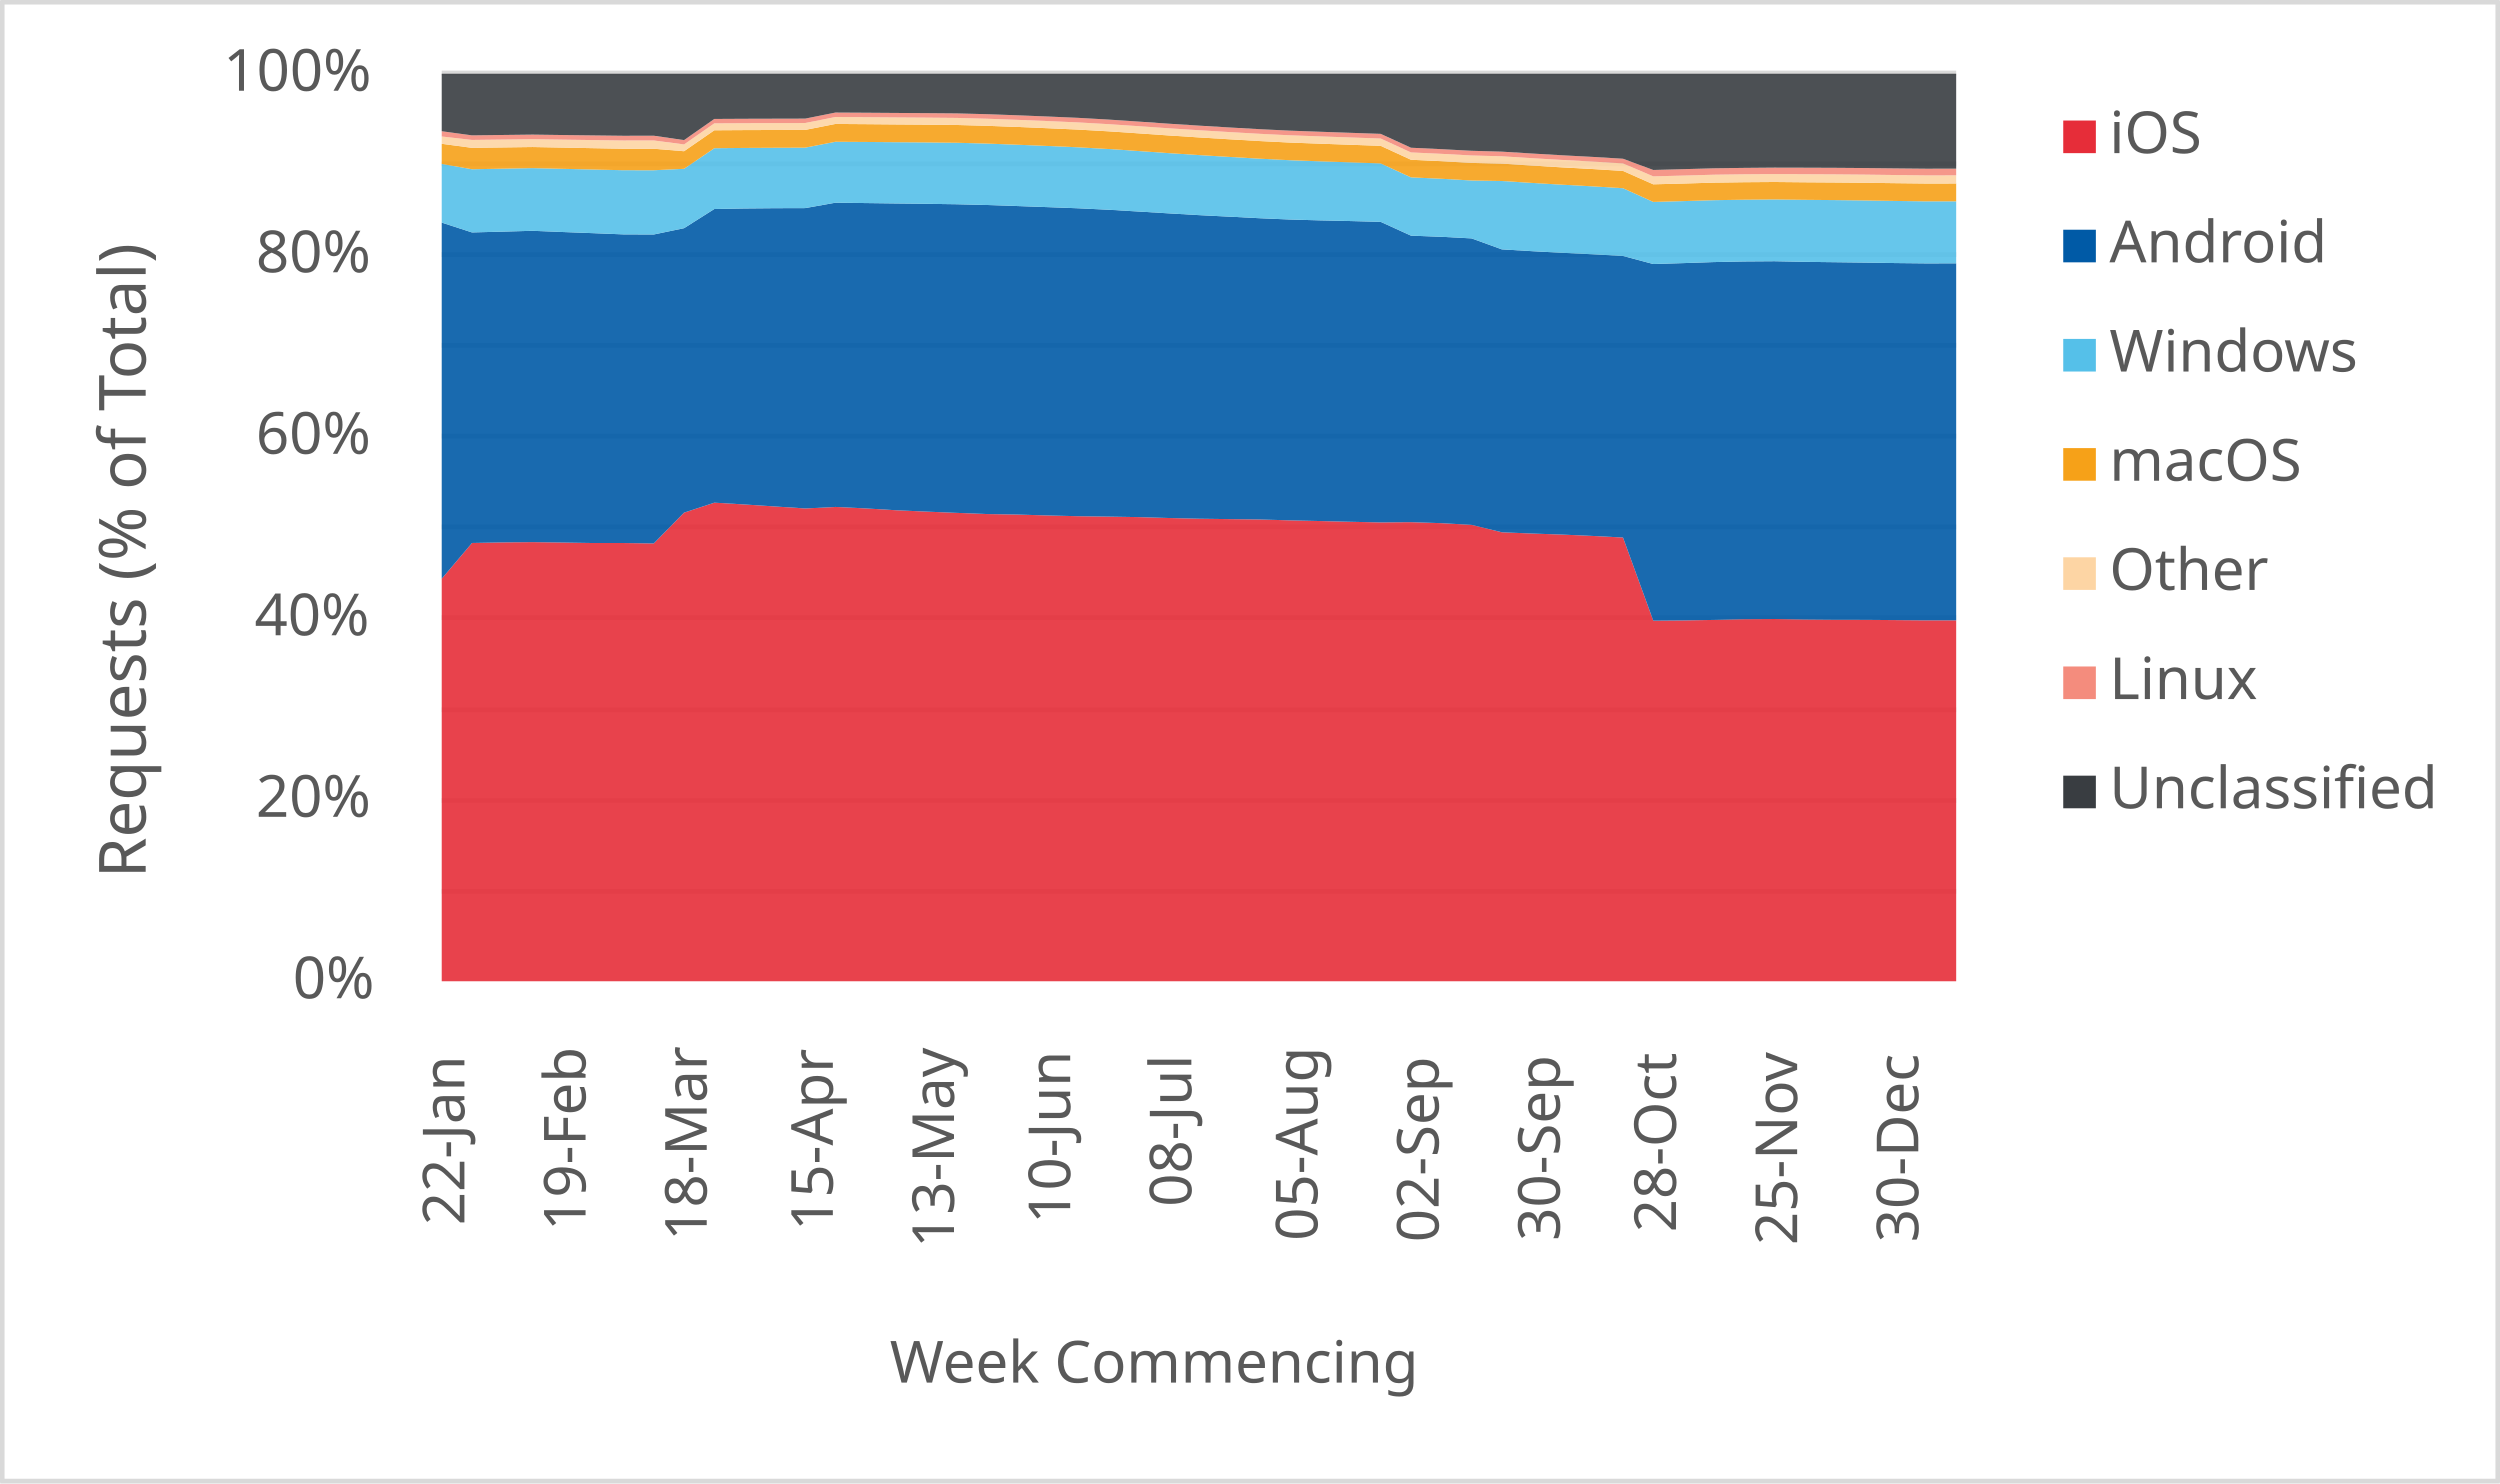
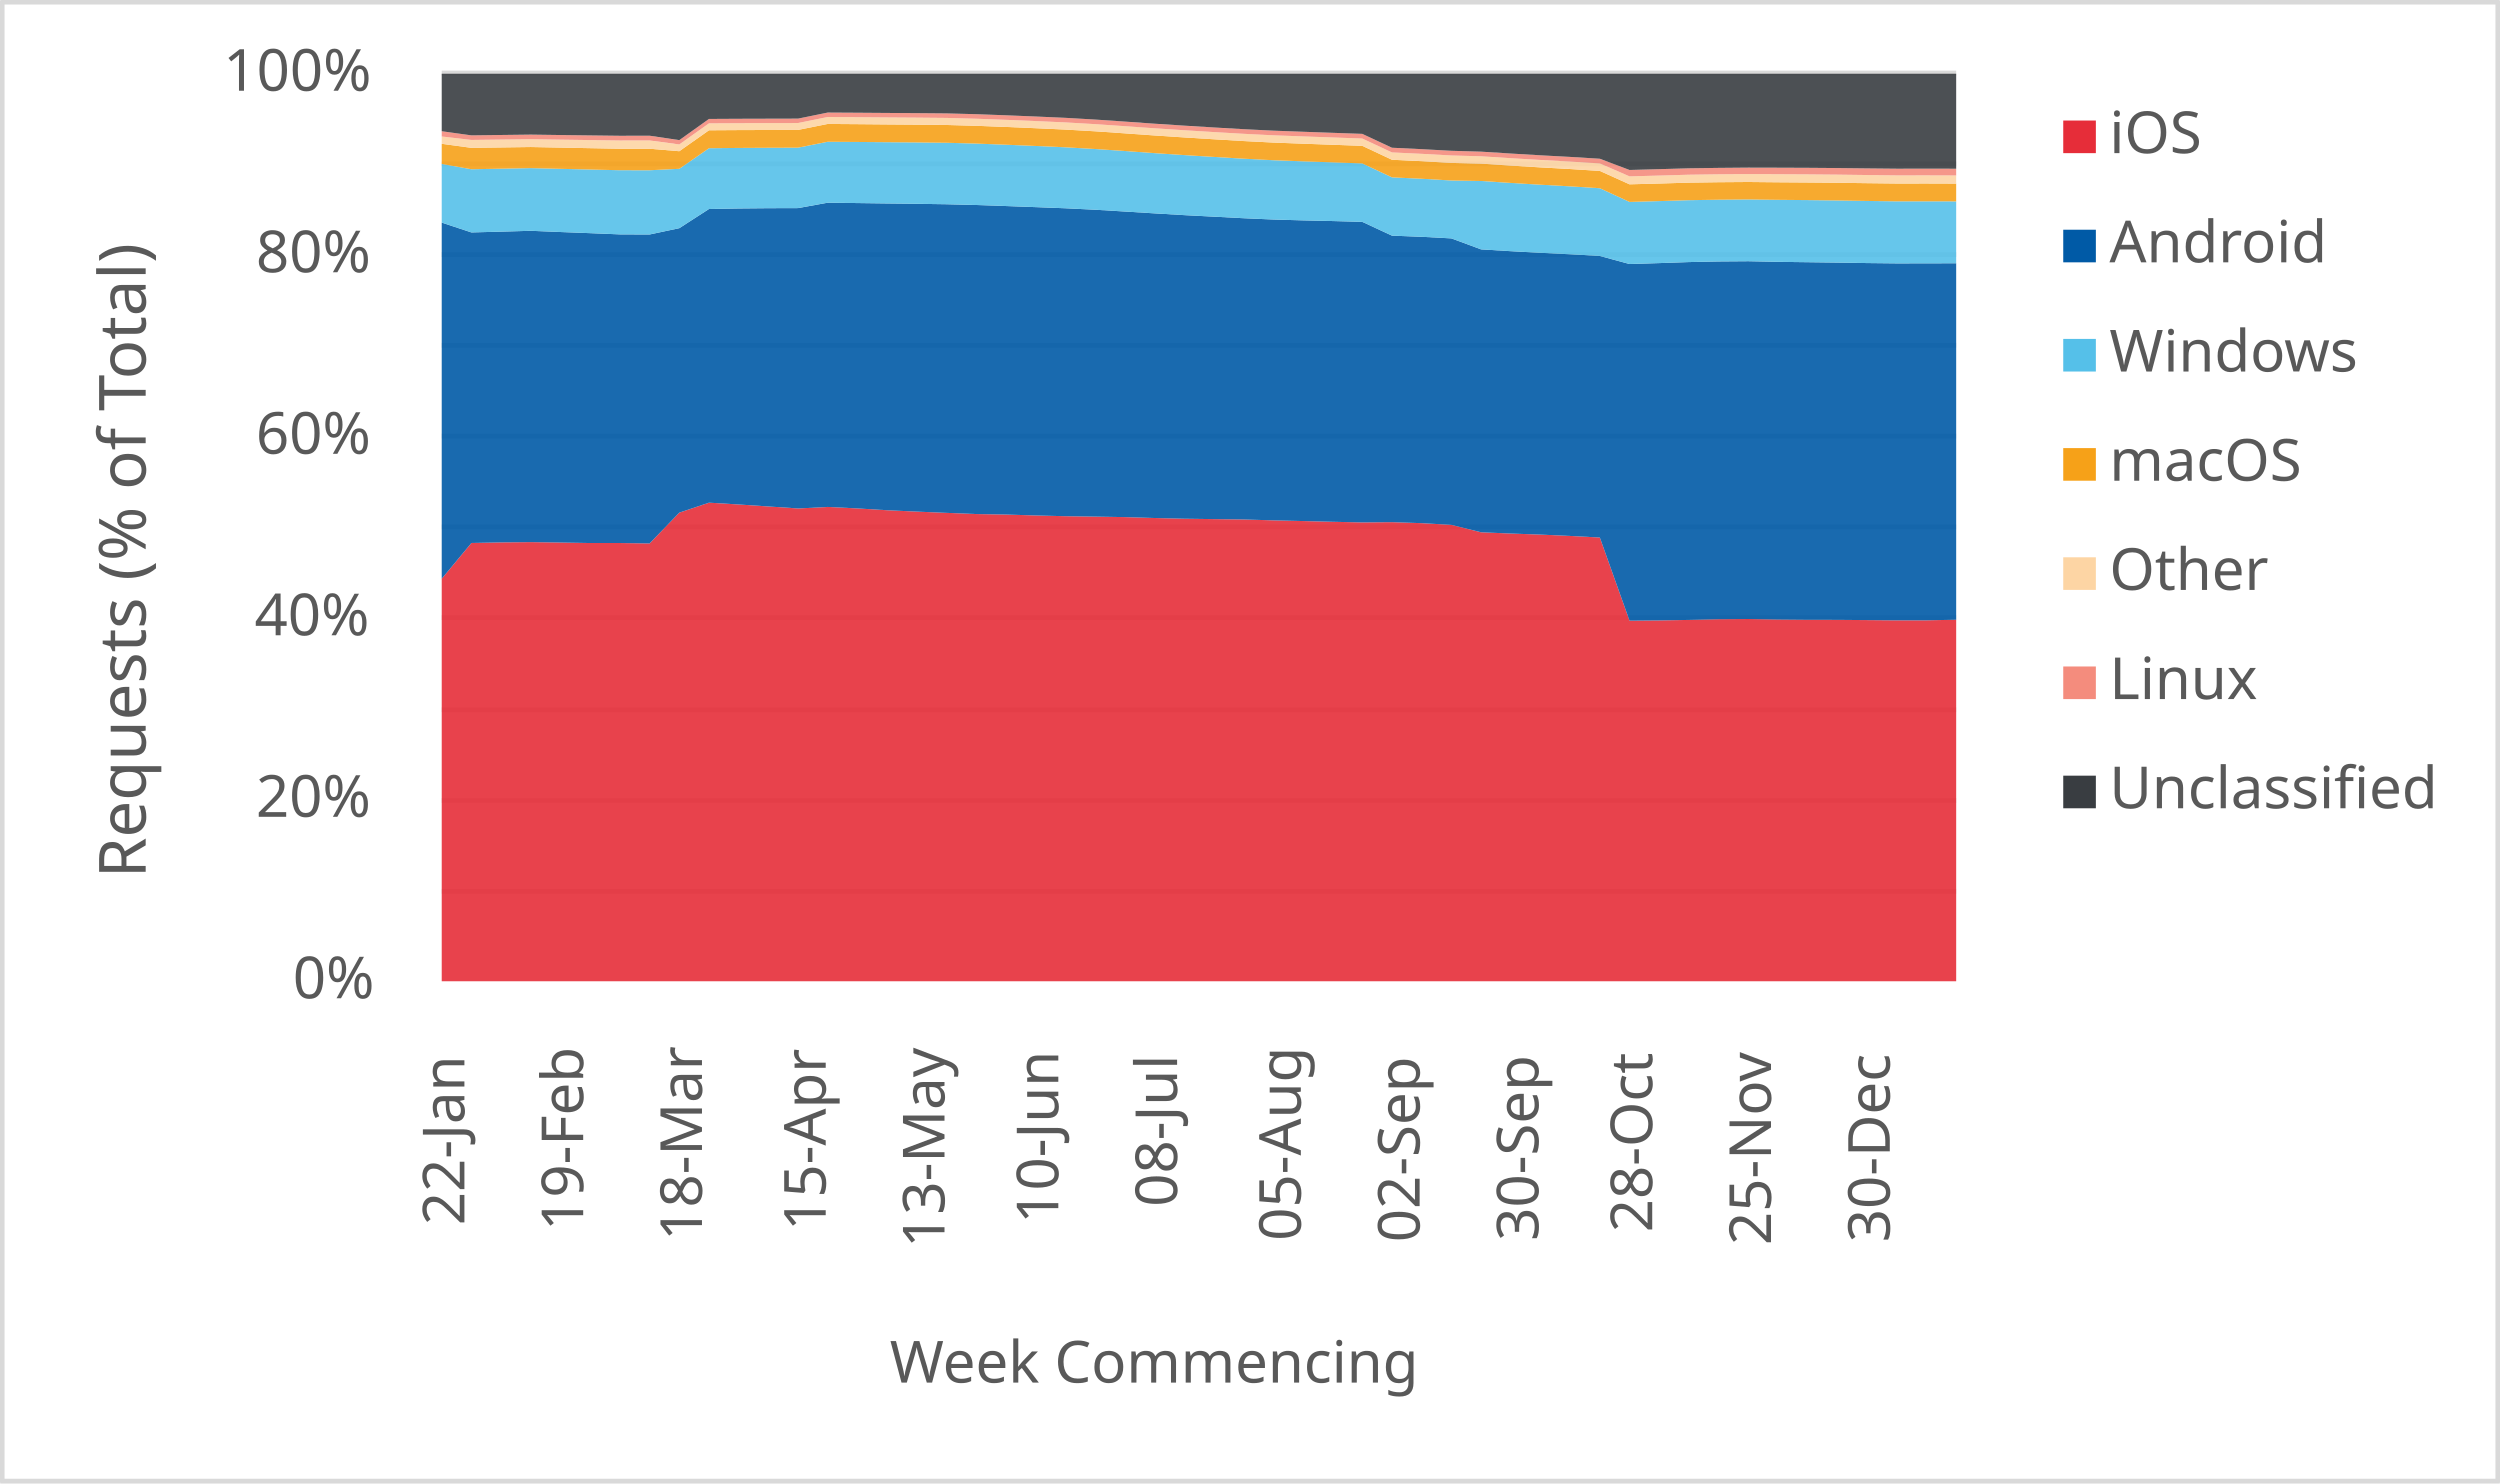
<svg xmlns="http://www.w3.org/2000/svg" width="1763" height="1046" xml:space="preserve" overflow="hidden">
  <defs>
    <clipPath id="clip0">
      <rect x="2917" y="346" width="1763" height="1046" />
    </clipPath>
  </defs>
  <g clip-path="url(#clip0)" transform="translate(-2917 -346)">
    <rect x="2918" y="347" width="1760" height="1043" fill="#FFFFFF" />
    <g>
      <path d="    M3228.5 974.532 4296.5 974.532    M3228.5 910.53 4296.5 910.53    M3228.5 846.528 4296.5 846.528    M3228.5 781.526 4296.5 781.526    M3228.5 717.524 4296.5 717.524    M3228.5 653.522 4296.5 653.522    M3228.5 589.52 4296.5 589.52    M3228.5 525.517 4296.5 525.517    M3228.5 461.515 4296.5 461.515    M3228.5 397.5 4296.5 397.5" stroke="#D9D9D9" stroke-width="3.438" stroke-linejoin="round" stroke-miterlimit="10" fill="none" />
    </g>
    <g>
      <path d="M 1038.5 4296.5 1038.5" stroke="#D9D9D9" stroke-width="3.438" stroke-linejoin="round" stroke-miterlimit="10" fill="none" fill-rule="evenodd" />
    </g>
    <g>
      <text fill="#595959" font-family="Verdana,sans-serif" font-weight="400" font-size="41" transform="matrix(6.12323e-17 -1 1 6.12323e-17 3244.5 1210)">22-Jan</text>
    </g>
    <g>
-       <text fill="#595959" font-family="Verdana,sans-serif" font-weight="400" font-size="41" transform="matrix(6.12323e-17 -1 1 6.12323e-17 3329.94 1214)">19-Feb</text>
+       <text fill="#595959" font-family="Verdana,sans-serif" font-weight="400" font-size="41" transform="matrix(6.12323e-17 -1 1 6.12323e-17 3328.265 1214)">19-Feb</text>
    </g>
    <g>
-       <text fill="#595959" font-family="Verdana,sans-serif" font-weight="400" font-size="41" transform="matrix(6.12323e-17 -1 1 6.12323e-17 3415.38 1221)">18-Mar</text>
+       <text fill="#595959" font-family="Verdana,sans-serif" font-weight="400" font-size="41" transform="matrix(6.12323e-17 -1 1 6.12323e-17 3412.029 1221)">18-Mar</text>
    </g>
    <g>
-       <text fill="#595959" font-family="Verdana,sans-serif" font-weight="400" font-size="41" transform="matrix(6.12323e-17 -1 1 6.12323e-17 3504.32 1214)">15-Apr</text>
+       <text fill="#595959" font-family="Verdana,sans-serif" font-weight="400" font-size="41" transform="matrix(6.12323e-17 -1 1 6.12323e-17 3499.294 1214)">15-Apr</text>
    </g>
    <g>
-       <text fill="#595959" font-family="Verdana,sans-serif" font-weight="400" font-size="41" transform="matrix(6.12323e-17 -1 1 6.12323e-17 3589.76 1226)">13-May</text>
+       <text fill="#595959" font-family="Verdana,sans-serif" font-weight="400" font-size="41" transform="matrix(6.12323e-17 -1 1 6.12323e-17 3583.059 1226)">13-May</text>
    </g>
    <g>
-       <text fill="#595959" font-family="Verdana,sans-serif" font-weight="400" font-size="41" transform="matrix(6.12323e-17 -1 1 6.12323e-17 3671.7 1209)">10-Jun</text>
+       <text fill="#595959" font-family="Verdana,sans-serif" font-weight="400" font-size="41" transform="matrix(6.12323e-17 -1 1 6.12323e-17 3663.324 1209)">10-Jun</text>
    </g>
    <g>
-       <text fill="#595959" font-family="Verdana,sans-serif" font-weight="400" font-size="41" transform="matrix(6.12323e-17 -1 1 6.12323e-17 3757.14 1197)">08-Jul</text>
+       <text fill="#595959" font-family="Verdana,sans-serif" font-weight="400" font-size="41" transform="matrix(6.12323e-17 -1 1 6.12323e-17 3747.088 1197)">08-Jul</text>
    </g>
    <g>
-       <text fill="#595959" font-family="Verdana,sans-serif" font-weight="400" font-size="41" transform="matrix(6.12323e-17 -1 1 6.12323e-17 3846.08 1221)">05-Aug</text>
+       <text fill="#595959" font-family="Verdana,sans-serif" font-weight="400" font-size="41" transform="matrix(6.12323e-17 -1 1 6.12323e-17 3834.353 1221)">05-Aug</text>
    </g>
    <g>
-       <text fill="#595959" font-family="Verdana,sans-serif" font-weight="400" font-size="41" transform="matrix(6.12323e-17 -1 1 6.12323e-17 3931.52 1222)">02-Sep</text>
+       <text fill="#595959" font-family="Verdana,sans-serif" font-weight="400" font-size="41" transform="matrix(6.12323e-17 -1 1 6.12323e-17 3918.118 1222)">02-Sep</text>
    </g>
    <g>
-       <text fill="#595959" font-family="Verdana,sans-serif" font-weight="400" font-size="41" transform="matrix(6.12323e-17 -1 1 6.12323e-17 4016.96 1221)">30-Sep</text>
+       <text fill="#595959" font-family="Verdana,sans-serif" font-weight="400" font-size="41" transform="matrix(6.12323e-17 -1 1 6.12323e-17 4001.882 1221)">30-Sep</text>
    </g>
    <g>
-       <text fill="#595959" font-family="Verdana,sans-serif" font-weight="400" font-size="41" transform="matrix(6.12323e-17 -1 1 6.12323e-17 4098.9 1215)">28-Oct</text>
+       <text fill="#595959" font-family="Verdana,sans-serif" font-weight="400" font-size="41" transform="matrix(6.12323e-17 -1 1 6.12323e-17 4082.147 1215)">28-Oct</text>
    </g>
    <g>
-       <text fill="#595959" font-family="Verdana,sans-serif" font-weight="400" font-size="41" transform="matrix(6.12323e-17 -1 1 6.12323e-17 4184.34 1224)">25-Nov</text>
+       <text fill="#595959" font-family="Verdana,sans-serif" font-weight="400" font-size="41" transform="matrix(6.12323e-17 -1 1 6.12323e-17 4165.912 1224)">25-Nov</text>
    </g>
    <g>
-       <text fill="#595959" font-family="Verdana,sans-serif" font-weight="400" font-size="41" transform="matrix(6.12323e-17 -1 1 6.12323e-17 4269.78 1222)">30-Dec</text>
+       <text fill="#595959" font-family="Verdana,sans-serif" font-weight="400" font-size="41" transform="matrix(6.12323e-17 -1 1 6.12323e-17 4249.676 1222)">30-Dec</text>
    </g>
    <g>
      <text fill="#595959" font-family="Verdana,sans-serif" font-weight="400" font-size="41" transform="matrix(1 0 0 1 3123.5 1050)">0%</text>
    </g>
    <g>
      <text fill="#595959" font-family="Verdana,sans-serif" font-weight="400" font-size="41" transform="matrix(1 0 0 1 3097.5 922)">20%</text>
    </g>
    <g>
      <text fill="#595959" font-family="Verdana,sans-serif" font-weight="400" font-size="41" transform="matrix(1 0 0 1 3096.5 794)">40%</text>
    </g>
    <g>
      <text fill="#595959" font-family="Verdana,sans-serif" font-weight="400" font-size="41" transform="matrix(1 0 0 1 3097.5 666)">60%</text>
    </g>
    <g>
      <text fill="#595959" font-family="Verdana,sans-serif" font-weight="400" font-size="41" transform="matrix(1 0 0 1 3097.5 538)">80%</text>
    </g>
    <g>
      <text fill="#595959" font-family="Verdana,sans-serif" font-weight="400" font-size="41" transform="matrix(1 0 0 1 3074.5 410)">100%</text>
    </g>
    <g>
      <text fill="#595959" font-family="Verdana,sans-serif" font-weight="400" font-size="41" transform="matrix(1 0 0 1 3544.5 1321)">Week Commencing</text>
    </g>
    <g>
      <text fill="#595959" font-family="Verdana,sans-serif" font-weight="400" font-size="46" transform="matrix(6.12323e-17 -1 1 6.12323e-17 3019.73 965.25)">Requests (% of Total)</text>
    </g>
    <rect x="2918.5" y="347.5" width="1760" height="1043" stroke="#D9D9D9" stroke-width="3.438" stroke-linejoin="round" stroke-miterlimit="10" fill="none" />
    <g>
-       <path d="M3228.5 1038 3249.86 1038 3271.22 1038 3292.58 1038 3313.94 1038 3335.3 1038 3356.66 1038 3378.02 1038 3399.38 1038 3420.74 1038 3442.1 1038 3463.46 1038 3484.82 1038 3506.18 1038 3527.54 1038 3548.9 1038 3570.26 1038 3591.62 1038 3612.98 1038 3634.34 1038 3655.7 1038 3677.06 1038 3698.42 1038 3719.78 1038 3741.14 1038 3762.5 1038 3783.86 1038 3805.22 1038 3826.58 1038 3847.94 1038 3869.3 1038 3890.66 1038 3912.02 1038 3933.38 1038 3954.74 1038 3976.1 1038 3997.46 1038 4018.82 1038 4040.18 1038 4061.54 1038 4082.9 1038 4104.26 1038 4125.62 1038 4146.98 1038 4168.34 1038 4189.7 1038 4211.06 1038 4232.42 1038 4253.78 1038 4275.14 1038 4296.5 1038 4296.5 783.449 4275.14 783.484 4253.78 783.292 4232.42 783.11 4211.06 783.087 4189.7 782.9 4168.34 782.528 4146.98 782.675 4125.62 783.168 4104.26 783.528 4082.9 783.717 4061.54 725.058 4040.18 723.964 4018.82 722.996 3997.46 722.25 3976.1 721.367 3954.74 716.135 3933.38 714.932 3912.02 714.226 3890.66 714.411 3869.3 713.959 3847.94 713.439 3826.58 712.953 3805.22 712.324 3783.86 712.075 3762.5 711.789 3741.14 711.293 3719.78 710.662 3698.42 710.307 3677.06 710.023 3655.7 709.501 3634.34 708.853 3612.98 708.511 3591.62 707.677 3570.26 706.787 3548.9 705.825 3527.54 704.543 3506.18 703.499 3484.82 704.569 3463.46 703.161 3442.1 701.758 3420.74 700.487 3399.38 707.525 3378.02 729.24 3356.66 728.934 3335.3 728.947 3313.94 728.59 3292.58 728.306 3271.22 728.498 3249.86 728.908 3228.5 754.118 3228.5 1038Z" fill="#e62d39" opacity="0.9" />
+       <path d="M3228.5 1038 3249.441 1038 3270.382 1038 3291.324 1038 3312.265 1038 3333.206 1038 3354.147 1038 3375.088 1038 3396.029 1038 3416.971 1038 3437.912 1038 3458.853 1038 3479.794 1038 3500.735 1038 3521.676 1038 3542.618 1038 3563.559 1038 3584.5 1038 3605.441 1038 3626.382 1038 3647.324 1038 3668.265 1038 3689.206 1038 3710.147 1038 3731.088 1038 3752.029 1038 3772.971 1038 3793.912 1038 3814.853 1038 3835.794 1038 3856.735 1038 3877.676 1038 3898.618 1038 3919.559 1038 3940.5 1038 3961.441 1038 3982.382 1038 4003.324 1038 4024.265 1038 4045.206 1038 4066.147 1038 4087.088 1038 4108.029 1038 4128.971 1038 4149.912 1038 4170.853 1038 4191.794 1038 4212.735 1038 4233.676 1038 4254.618 1038 4275.559 1038 4296.5 1038 4296.5 783.028 4275.559 783.449 4254.618 783.484 4233.676 783.292 4212.735 783.11 4191.794 783.087 4170.853 782.9 4149.912 782.528 4128.971 782.675 4108.029 783.168 4087.088 783.528 4066.147 783.717 4045.206 725.058 4024.265 723.964 4003.324 722.996 3982.382 722.25 3961.441 721.367 3940.5 716.135 3919.559 714.932 3898.618 714.226 3877.676 714.411 3856.735 713.959 3835.794 713.439 3814.853 712.953 3793.912 712.324 3772.971 712.075 3752.029 711.789 3731.088 711.293 3710.147 710.662 3689.206 710.307 3668.265 710.023 3647.324 709.501 3626.382 708.853 3605.441 708.511 3584.5 707.677 3563.559 706.787 3542.618 705.825 3521.676 704.543 3500.735 703.499 3479.794 704.569 3458.853 703.161 3437.912 701.758 3416.971 700.487 3396.029 707.525 3375.088 729.24 3354.147 728.934 3333.206 728.947 3312.265 728.59 3291.324 728.306 3270.382 728.498 3249.441 728.908 3228.5 754.118 3228.5 1038Z" fill="#e62d39" opacity="0.9" />
    </g>
    <g>
-       <path d="M3228.5 754.118 3249.86 728.908 3271.22 728.498 3292.58 728.306 3313.94 728.59 3335.3 728.947 3356.66 728.934 3378.02 729.24 3399.38 707.525 3420.74 700.487 3442.1 701.758 3463.46 703.161 3484.82 704.569 3506.18 703.499 3527.54 704.543 3548.9 705.825 3570.26 706.787 3591.62 707.677 3612.98 708.511 3634.34 708.853 3655.7 709.501 3677.06 710.023 3698.42 710.307 3719.78 710.662 3741.14 711.293 3762.5 711.789 3783.86 712.075 3805.22 712.324 3826.58 712.953 3847.94 713.439 3869.3 713.959 3890.66 714.411 3912.02 714.226 3933.38 714.932 3954.74 716.135 3976.1 721.367 3997.46 722.25 4018.82 722.996 4040.18 723.964 4061.54 725.058 4082.9 783.717 4104.26 783.528 4125.62 783.168 4146.98 782.675 4168.34 782.528 4189.7 782.9 4211.06 783.087 4232.42 783.11 4253.78 783.292 4275.14 783.484 4296.5 783.449 4296.5 531.706 4275.14 531.741 4253.78 531.508 4232.42 531.187 4211.06 530.91 4189.7 530.646 4168.34 530.212 4146.98 530.375 4125.62 530.816 4104.26 531.539 4082.9 532.19 4061.54 526.51 4040.18 525.317 4018.82 524.28 3997.46 523.129 3976.1 521.858 3954.74 514.112 3933.38 512.994 3912.02 512.168 3890.66 502.455 3869.3 501.88 3847.94 501.405 3826.58 500.8 3805.22 499.885 3783.86 498.786 3762.5 497.707 3741.14 496.457 3719.78 495.162 3698.42 493.893 3677.06 492.869 3655.7 492.065 3634.34 491.295 3612.98 490.575 3591.62 490.033 3570.26 489.723 3548.9 489.482 3527.54 489.196 3506.18 488.939 3484.82 492.751 3463.46 492.816 3442.1 493.016 3420.74 493.393 3399.38 506.915 3378.02 511.365 3356.66 511.285 3335.3 510.428 3313.94 509.62 3292.58 508.761 3271.22 509.353 3249.86 509.91 3228.5 502.983 3228.5 754.118Z" fill="#005aa6" opacity="0.9" />
+       <path d="M3228.5 754.118 3249.441 728.908 3270.382 728.498 3291.324 728.306 3312.265 728.59 3333.206 728.947 3354.147 728.934 3375.088 729.24 3396.029 707.525 3416.971 700.487 3437.912 701.758 3458.853 703.161 3479.794 704.569 3500.735 703.499 3521.676 704.543 3542.618 705.825 3563.559 706.787 3584.5 707.677 3605.441 708.511 3626.382 708.853 3647.324 709.501 3668.265 710.023 3689.206 710.307 3710.147 710.662 3731.088 711.293 3752.029 711.789 3772.971 712.075 3793.912 712.324 3814.853 712.953 3835.794 713.439 3856.735 713.959 3877.676 714.411 3898.618 714.226 3919.559 714.932 3940.5 716.135 3961.441 721.367 3982.382 722.25 4003.324 722.996 4024.265 723.964 4045.206 725.058 4066.147 783.717 4087.088 783.528 4108.029 783.168 4128.971 782.675 4149.912 782.528 4170.853 782.9 4191.794 783.087 4212.735 783.11 4233.676 783.292 4254.618 783.484 4275.559 783.449 4296.5 783.028 4296.5 531.651 4275.559 531.706 4254.618 531.741 4233.676 531.508 4212.735 531.187 4191.794 530.91 4170.853 530.646 4149.912 530.212 4128.971 530.375 4108.029 530.816 4087.088 531.539 4066.147 532.19 4045.206 526.51 4024.265 525.317 4003.324 524.28 3982.382 523.129 3961.441 521.858 3940.5 514.112 3919.559 512.994 3898.618 512.168 3877.676 502.455 3856.735 501.88 3835.794 501.405 3814.853 500.8 3793.912 499.885 3772.971 498.786 3752.029 497.707 3731.088 496.457 3710.147 495.162 3689.206 493.893 3668.265 492.869 3647.324 492.065 3626.382 491.295 3605.441 490.575 3584.5 490.033 3563.559 489.723 3542.618 489.482 3521.676 489.196 3500.735 488.939 3479.794 492.751 3458.853 492.816 3437.912 493.016 3416.971 493.393 3396.029 506.915 3375.088 511.365 3354.147 511.285 3333.206 510.428 3312.265 509.62 3291.324 508.761 3270.382 509.353 3249.441 509.91 3228.5 502.983 3228.5 754.118Z" fill="#005aa6" opacity="0.9" />
    </g>
    <g>
-       <path d="M3228.5 502.983 3249.86 509.91 3271.22 509.353 3292.58 508.761 3313.94 509.62 3335.3 510.428 3356.66 511.285 3378.02 511.365 3399.38 506.915 3420.74 493.393 3442.1 493.016 3463.46 492.816 3484.82 492.751 3506.18 488.939 3527.54 489.196 3548.9 489.482 3570.26 489.723 3591.62 490.033 3612.98 490.575 3634.34 491.295 3655.7 492.065 3677.06 492.869 3698.42 493.893 3719.78 495.162 3741.14 496.457 3762.5 497.707 3783.86 498.786 3805.22 499.885 3826.58 500.8 3847.94 501.405 3869.3 501.88 3890.66 502.455 3912.02 512.168 3933.38 512.994 3954.74 514.112 3976.1 521.858 3997.46 523.129 4018.82 524.28 4040.18 525.317 4061.54 526.51 4082.9 532.19 4104.26 531.539 4125.62 530.816 4146.98 530.375 4168.34 530.212 4189.7 530.646 4211.06 530.91 4232.42 531.187 4253.78 531.508 4275.14 531.741 4296.5 531.706 4296.5 487.964 4275.14 487.989 4253.78 487.703 4232.42 487.369 4211.06 487.107 4189.7 486.91 4168.34 486.647 4146.98 486.825 4125.62 487.173 4104.26 487.813 4082.9 488.401 4061.54 478.746 4040.18 477.422 4018.82 476.26 3997.46 475.006 3976.1 473.641 3954.74 473.284 3933.38 472.059 3912.02 471.077 3890.66 461.241 3869.3 460.484 3847.94 459.766 3826.58 458.978 3805.22 457.909 3783.86 456.655 3762.5 455.362 3741.14 453.984 3719.78 452.505 3698.42 451.075 3677.06 449.874 3655.7 448.933 3634.34 448.056 3612.98 447.253 3591.62 446.676 3570.26 446.446 3548.9 446.281 3527.54 446.105 3506.18 445.964 3484.82 450.122 3463.46 450.198 3442.1 450.316 3420.74 450.535 3399.38 465.04 3378.02 466.061 3356.66 466.04 3335.3 465.546 3313.94 465.06 3292.58 464.562 3271.22 464.956 3249.86 465.352 3228.5 461.616 3228.5 502.983Z" fill="#55c0e9" opacity="0.9" />
+       <path d="M3228.5 502.983 3249.441 509.91 3270.382 509.353 3291.324 508.761 3312.265 509.62 3333.206 510.428 3354.147 511.285 3375.088 511.365 3396.029 506.915 3416.971 493.393 3437.912 493.016 3458.853 492.816 3479.794 492.751 3500.735 488.939 3521.676 489.196 3542.618 489.482 3563.559 489.723 3584.5 490.033 3605.441 490.575 3626.382 491.295 3647.324 492.065 3668.265 492.869 3689.206 493.893 3710.147 495.162 3731.088 496.457 3752.029 497.707 3772.971 498.786 3793.912 499.885 3814.853 500.8 3835.794 501.405 3856.735 501.88 3877.676 502.455 3898.618 512.168 3919.559 512.994 3940.5 514.112 3961.441 521.858 3982.382 523.129 4003.324 524.28 4024.265 525.317 4045.206 526.51 4066.147 532.19 4087.088 531.539 4108.029 530.816 4128.971 530.375 4149.912 530.212 4170.853 530.646 4191.794 530.91 4212.735 531.187 4233.676 531.508 4254.618 531.741 4275.559 531.706 4296.5 531.651 4296.5 488.012 4275.559 487.964 4254.618 487.989 4233.676 487.703 4212.735 487.369 4191.794 487.107 4170.853 486.91 4149.912 486.647 4128.971 486.825 4108.029 487.173 4087.088 487.813 4066.147 488.401 4045.206 478.746 4024.265 477.422 4003.324 476.26 3982.382 475.006 3961.441 473.641 3940.5 473.284 3919.559 472.059 3898.618 471.077 3877.676 461.241 3856.735 460.484 3835.794 459.766 3814.853 458.978 3793.912 457.909 3772.971 456.655 3752.029 455.362 3731.088 453.984 3710.147 452.505 3689.206 451.075 3668.265 449.874 3647.324 448.933 3626.382 448.056 3605.441 447.253 3584.5 446.676 3563.559 446.446 3542.618 446.281 3521.676 446.105 3500.735 445.964 3479.794 450.122 3458.853 450.198 3437.912 450.316 3416.971 450.535 3396.029 465.04 3375.088 466.061 3354.147 466.04 3333.206 465.546 3312.265 465.06 3291.324 464.562 3270.382 464.956 3249.441 465.352 3228.5 461.616 3228.5 502.983Z" fill="#55c0e9" opacity="0.9" />
    </g>
    <g>
-       <path d="M3228.5 461.616 3249.86 465.352 3271.22 464.956 3292.58 464.562 3313.94 465.06 3335.3 465.546 3356.66 466.04 3378.02 466.061 3399.38 465.04 3420.74 450.535 3442.1 450.316 3463.46 450.198 3484.82 450.122 3506.18 445.964 3527.54 446.105 3548.9 446.281 3570.26 446.446 3591.62 446.676 3612.98 447.253 3634.34 448.056 3655.7 448.933 3677.06 449.874 3698.42 451.075 3719.78 452.505 3741.14 453.984 3762.5 455.362 3783.86 456.655 3805.22 457.909 3826.58 458.978 3847.94 459.766 3869.3 460.484 3890.66 461.241 3912.02 471.077 3933.38 472.059 3954.74 473.284 3976.1 473.641 3997.46 475.006 4018.82 476.26 4040.18 477.422 4061.54 478.746 4082.9 488.401 4104.26 487.813 4125.62 487.173 4146.98 486.825 4168.34 486.647 4189.7 486.91 4211.06 487.107 4232.42 487.369 4253.78 487.703 4275.14 487.989 4296.5 487.964 4296.5 475.398 4275.14 475.422 4253.78 475.173 4232.42 474.894 4211.06 474.698 4189.7 474.551 4168.34 474.34 4146.98 474.497 4125.62 474.803 4104.26 475.426 4082.9 475.984 4061.54 466.536 4040.18 465.203 4018.82 464.04 3997.46 462.779 3976.1 461.408 3954.74 460.884 3933.38 459.655 3912.02 458.656 3890.66 448.841 3869.3 448.081 3847.94 447.325 3826.58 446.531 3805.22 445.46 3783.86 444.212 3762.5 442.91 3741.14 441.522 3719.78 440.029 3698.42 438.591 3677.06 437.369 3655.7 436.411 3634.34 435.524 3612.98 434.712 3591.62 434.131 3570.26 433.914 3548.9 433.751 3527.54 433.559 3506.18 433.401 3484.82 437.613 3463.46 437.667 3442.1 437.737 3420.74 437.874 3399.38 452.637 3378.02 450.906 3356.66 450.885 3335.3 450.487 3313.94 450.087 3292.58 449.68 3271.22 449.972 3249.86 450.26 3228.5 447.404 3228.5 461.616Z" fill="#f6a118" opacity="0.9" />
+       <path d="M3228.5 461.616 3249.441 465.352 3270.382 464.956 3291.324 464.562 3312.265 465.06 3333.206 465.546 3354.147 466.04 3375.088 466.061 3396.029 465.04 3416.971 450.535 3437.912 450.316 3458.853 450.198 3479.794 450.122 3500.735 445.964 3521.676 446.105 3542.618 446.281 3563.559 446.446 3584.5 446.676 3605.441 447.253 3626.382 448.056 3647.324 448.933 3668.265 449.874 3689.206 451.075 3710.147 452.505 3731.088 453.984 3752.029 455.362 3772.971 456.655 3793.912 457.909 3814.853 458.978 3835.794 459.766 3856.735 460.484 3877.676 461.241 3898.618 471.077 3919.559 472.059 3940.5 473.284 3961.441 473.641 3982.382 475.006 4003.324 476.26 4024.265 477.422 4045.206 478.746 4066.147 488.401 4087.088 487.813 4108.029 487.173 4128.971 486.825 4149.912 486.647 4170.853 486.91 4191.794 487.107 4212.735 487.369 4233.676 487.703 4254.618 487.989 4275.559 487.964 4296.5 488.012 4296.5 475.47 4275.559 475.398 4254.618 475.422 4233.676 475.173 4212.735 474.894 4191.794 474.698 4170.853 474.551 4149.912 474.34 4128.971 474.497 4108.029 474.803 4087.088 475.426 4066.147 475.984 4045.206 466.536 4024.265 465.203 4003.324 464.04 3982.382 462.779 3961.441 461.408 3940.5 460.884 3919.559 459.655 3898.618 458.656 3877.676 448.841 3856.735 448.081 3835.794 447.325 3814.853 446.531 3793.912 445.46 3772.971 444.212 3752.029 442.91 3731.088 441.522 3710.147 440.029 3689.206 438.591 3668.265 437.369 3647.324 436.411 3626.382 435.524 3605.441 434.712 3584.5 434.131 3563.559 433.914 3542.618 433.751 3521.676 433.559 3500.735 433.401 3479.794 437.613 3458.853 437.667 3437.912 437.737 3416.971 437.874 3396.029 452.637 3375.088 450.906 3354.147 450.885 3333.206 450.487 3312.265 450.087 3291.324 449.68 3270.382 449.972 3249.441 450.26 3228.5 447.404 3228.5 461.616Z" fill="#f6a118" opacity="0.9" />
    </g>
    <g>
-       <path d="M3228.5 447.404 3249.86 450.26 3271.22 449.972 3292.58 449.68 3313.94 450.087 3335.3 450.487 3356.66 450.885 3378.02 450.906 3399.38 452.637 3420.74 437.874 3442.1 437.737 3463.46 437.667 3484.82 437.613 3506.18 433.401 3527.54 433.559 3548.9 433.751 3570.26 433.914 3591.62 434.131 3612.98 434.712 3634.34 435.524 3655.7 436.411 3677.06 437.369 3698.42 438.591 3719.78 440.029 3741.14 441.522 3762.5 442.91 3783.86 444.212 3805.22 445.46 3826.58 446.531 3847.94 447.325 3869.3 448.081 3890.66 448.841 3912.02 458.656 3933.38 459.655 3954.74 460.884 3976.1 461.408 3997.46 462.779 4018.82 464.04 4040.18 465.203 4061.54 466.536 4082.9 475.984 4104.26 475.426 4125.62 474.803 4146.98 474.497 4168.34 474.34 4189.7 474.551 4211.06 474.698 4232.42 474.894 4253.78 475.173 4275.14 475.422 4296.5 475.398 4296.5 469.66 4275.14 469.682 4253.78 469.431 4232.42 469.153 4211.06 468.957 4189.7 468.847 4168.34 468.735 4146.98 468.908 4125.62 469.208 4104.26 469.811 4082.9 470.383 4061.54 461.244 4040.18 459.947 4018.82 458.808 3997.46 457.559 3976.1 456.218 3954.74 455.643 3933.38 454.48 3912.02 453.491 3890.66 443.696 3869.3 442.947 3847.94 442.19 3826.58 441.41 3805.22 440.359 3783.86 439.135 3762.5 437.841 3741.14 436.459 3719.78 434.973 3698.42 433.542 3677.06 432.32 3655.7 431.378 3634.34 430.512 3612.98 429.725 3591.62 429.161 3570.26 428.961 3548.9 428.811 3527.54 428.642 3506.18 428.504 3484.82 432.754 3463.46 432.806 3442.1 432.868 3420.74 432.988 3399.38 447.861 3378.02 445.05 3356.66 445.084 3335.3 444.782 3313.94 444.476 3292.58 444.146 3271.22 444.412 3249.86 444.684 3228.5 442.251 3228.5 447.404Z" fill="#fdd5a4" opacity="0.9" />
+       <path d="M3228.5 447.404 3249.441 450.26 3270.382 449.972 3291.324 449.68 3312.265 450.087 3333.206 450.487 3354.147 450.885 3375.088 450.906 3396.029 452.637 3416.971 437.874 3437.912 437.737 3458.853 437.667 3479.794 437.613 3500.735 433.401 3521.676 433.559 3542.618 433.751 3563.559 433.914 3584.5 434.131 3605.441 434.712 3626.382 435.524 3647.324 436.411 3668.265 437.369 3689.206 438.591 3710.147 440.029 3731.088 441.522 3752.029 442.91 3772.971 444.212 3793.912 445.46 3814.853 446.531 3835.794 447.325 3856.735 448.081 3877.676 448.841 3898.618 458.656 3919.559 459.655 3940.5 460.884 3961.441 461.408 3982.382 462.779 4003.324 464.04 4024.265 465.203 4045.206 466.536 4066.147 475.984 4087.088 475.426 4108.029 474.803 4128.971 474.497 4149.912 474.34 4170.853 474.551 4191.794 474.698 4212.735 474.894 4233.676 475.173 4254.618 475.422 4275.559 475.398 4296.5 475.47 4296.5 469.73 4275.559 469.66 4254.618 469.682 4233.676 469.431 4212.735 469.153 4191.794 468.957 4170.853 468.847 4149.912 468.735 4128.971 468.908 4108.029 469.208 4087.088 469.811 4066.147 470.383 4045.206 461.244 4024.265 459.947 4003.324 458.808 3982.382 457.559 3961.441 456.218 3940.5 455.643 3919.559 454.48 3898.618 453.491 3877.676 443.696 3856.735 442.947 3835.794 442.19 3814.853 441.41 3793.912 440.359 3772.971 439.135 3752.029 437.841 3731.088 436.459 3710.147 434.973 3689.206 433.542 3668.265 432.32 3647.324 431.378 3626.382 430.512 3605.441 429.725 3584.5 429.161 3563.559 428.961 3542.618 428.811 3521.676 428.642 3500.735 428.504 3479.794 432.754 3458.853 432.806 3437.912 432.868 3416.971 432.988 3396.029 447.861 3375.088 445.05 3354.147 445.084 3333.206 444.782 3312.265 444.476 3291.324 444.146 3270.382 444.412 3249.441 444.684 3228.5 442.251 3228.5 447.404Z" fill="#fdd5a4" opacity="0.9" />
    </g>
    <g>
-       <path d="M3228.5 442.251 3249.86 444.684 3271.22 444.412 3292.58 444.146 3313.94 444.476 3335.3 444.782 3356.66 445.084 3378.02 445.05 3399.38 447.861 3420.74 432.988 3442.1 432.868 3463.46 432.806 3484.82 432.754 3506.18 428.504 3527.54 428.642 3548.9 428.811 3570.26 428.961 3591.62 429.161 3612.98 429.725 3634.34 430.512 3655.7 431.378 3677.06 432.32 3698.42 433.542 3719.78 434.973 3741.14 436.459 3762.5 437.841 3783.86 439.135 3805.22 440.359 3826.58 441.41 3847.94 442.19 3869.3 442.947 3890.66 443.696 3912.02 453.491 3933.38 454.48 3954.74 455.643 3976.1 456.218 3997.46 457.559 4018.82 458.808 4040.18 459.947 4061.54 461.244 4082.9 470.383 4104.26 469.811 4125.62 469.208 4146.98 468.908 4168.34 468.735 4189.7 468.847 4211.06 468.957 4232.42 469.153 4253.78 469.431 4275.14 469.682 4296.5 469.66 4296.5 464.95 4275.14 464.971 4253.78 464.757 4232.42 464.513 4211.06 464.346 4189.7 464.264 4168.34 464.212 4146.98 464.396 4125.62 464.695 4104.26 465.291 4082.9 465.869 4061.54 457.943 4040.18 456.65 4018.82 455.517 3997.46 454.274 3976.1 452.942 3954.74 452.339 3933.38 451.191 3912.02 450.181 3890.66 440.399 3869.3 439.663 3847.94 438.91 3826.58 438.137 3805.22 437.099 3783.86 435.888 3762.5 434.597 3741.14 433.222 3719.78 431.735 3698.42 430.308 3677.06 429.092 3655.7 428.16 3634.34 427.302 3612.98 426.527 3591.62 425.972 3570.26 425.787 3548.9 425.651 3527.54 425.495 3506.18 425.372 3484.82 429.648 3463.46 429.7 3442.1 429.763 3420.74 429.881 3399.38 444.821 3378.02 441.703 3356.66 441.754 3335.3 441.492 3313.94 441.225 3292.58 440.93 3271.22 441.19 3249.86 441.461 3228.5 438.542 3228.5 442.251Z" fill="#f48c7d" opacity="0.9" />
+       <path d="M3228.5 442.251 3249.441 444.684 3270.382 444.412 3291.324 444.146 3312.265 444.476 3333.206 444.782 3354.147 445.084 3375.088 445.05 3396.029 447.861 3416.971 432.988 3437.912 432.868 3458.853 432.806 3479.794 432.754 3500.735 428.504 3521.676 428.642 3542.618 428.811 3563.559 428.961 3584.5 429.161 3605.441 429.725 3626.382 430.512 3647.324 431.378 3668.265 432.32 3689.206 433.542 3710.147 434.973 3731.088 436.459 3752.029 437.841 3772.971 439.135 3793.912 440.359 3814.853 441.41 3835.794 442.19 3856.735 442.947 3877.676 443.696 3898.618 453.491 3919.559 454.48 3940.5 455.643 3961.441 456.218 3982.382 457.559 4003.324 458.808 4024.265 459.947 4045.206 461.244 4066.147 470.383 4087.088 469.811 4108.029 469.208 4128.971 468.908 4149.912 468.735 4170.853 468.847 4191.794 468.957 4212.735 469.153 4233.676 469.431 4254.618 469.682 4275.559 469.66 4296.5 469.73 4296.5 464.972 4275.559 464.95 4254.618 464.971 4233.676 464.757 4212.735 464.513 4191.794 464.346 4170.853 464.264 4149.912 464.212 4128.971 464.396 4108.029 464.695 4087.088 465.291 4066.147 465.869 4045.206 457.943 4024.265 456.65 4003.324 455.517 3982.382 454.274 3961.441 452.942 3940.5 452.339 3919.559 451.191 3898.618 450.181 3877.676 440.399 3856.735 439.663 3835.794 438.91 3814.853 438.137 3793.912 437.099 3772.971 435.888 3752.029 434.597 3731.088 433.222 3710.147 431.735 3689.206 430.308 3668.265 429.092 3647.324 428.16 3626.382 427.302 3605.441 426.527 3584.5 425.972 3563.559 425.787 3542.618 425.651 3521.676 425.495 3500.735 425.372 3479.794 429.648 3458.853 429.7 3437.912 429.763 3416.971 429.881 3396.029 444.821 3375.088 441.703 3354.147 441.754 3333.206 441.492 3312.265 441.225 3291.324 440.93 3270.382 441.19 3249.441 441.461 3228.5 438.542 3228.5 442.251Z" fill="#f48c7d" opacity="0.9" />
    </g>
    <g>
-       <path d="M3228.5 438.542 3249.86 441.461 3271.22 441.19 3292.58 440.93 3313.94 441.225 3335.3 441.492 3356.66 441.754 3378.02 441.703 3399.38 444.821 3420.74 429.881 3442.1 429.763 3463.46 429.7 3484.82 429.648 3506.18 425.372 3527.54 425.495 3548.9 425.651 3570.26 425.787 3591.62 425.972 3612.98 426.527 3634.34 427.302 3655.7 428.16 3677.06 429.092 3698.42 430.308 3719.78 431.735 3741.14 433.222 3762.5 434.597 3783.86 435.888 3805.22 437.099 3826.58 438.137 3847.94 438.91 3869.3 439.663 3890.66 440.399 3912.02 450.181 3933.38 451.191 3954.74 452.339 3976.1 452.942 3997.46 454.274 4018.82 455.517 4040.18 456.65 4061.54 457.943 4082.9 465.869 4104.26 465.291 4125.62 464.695 4146.98 464.396 4168.34 464.212 4189.7 464.264 4211.06 464.346 4232.42 464.513 4253.78 464.757 4275.14 464.971 4296.5 464.95 4296.5 398 4275.14 398 4253.78 398 4232.42 398 4211.06 398 4189.7 398 4168.34 398 4146.98 398 4125.62 398 4104.26 398 4082.9 398 4061.54 398 4040.18 398 4018.82 398 3997.46 398 3976.1 398 3954.74 398 3933.38 398 3912.02 398 3890.66 398 3869.3 398 3847.94 398 3826.58 398 3805.22 398 3783.86 398 3762.5 398 3741.14 398 3719.78 398 3698.42 398 3677.06 398 3655.7 398 3634.34 398 3612.98 398 3591.62 398 3570.26 398 3548.9 398 3527.54 398 3506.18 398 3484.82 398 3463.46 398 3442.1 398 3420.74 398 3399.38 398 3378.02 398 3356.66 398 3335.3 398 3313.94 398 3292.58 398 3271.22 398 3249.86 398 3228.5 398 3228.5 438.542Z" fill="#393d41" opacity="0.9" />
+       <path d="M3228.5 438.542 3249.441 441.461 3270.382 441.19 3291.324 440.93 3312.265 441.225 3333.206 441.492 3354.147 441.754 3375.088 441.703 3396.029 444.821 3416.971 429.881 3437.912 429.763 3458.853 429.7 3479.794 429.648 3500.735 425.372 3521.676 425.495 3542.618 425.651 3563.559 425.787 3584.5 425.972 3605.441 426.527 3626.382 427.302 3647.324 428.16 3668.265 429.092 3689.206 430.308 3710.147 431.735 3731.088 433.222 3752.029 434.597 3772.971 435.888 3793.912 437.099 3814.853 438.137 3835.794 438.91 3856.735 439.663 3877.676 440.399 3898.618 450.181 3919.559 451.191 3940.5 452.339 3961.441 452.942 3982.382 454.274 4003.324 455.517 4024.265 456.65 4045.206 457.943 4066.147 465.869 4087.088 465.291 4108.029 464.695 4128.971 464.396 4149.912 464.212 4170.853 464.264 4191.794 464.346 4212.735 464.513 4233.676 464.757 4254.618 464.971 4275.559 464.95 4296.5 464.972 4296.5 398 4275.559 398 4254.618 398 4233.676 398 4212.735 398 4191.794 398 4170.853 398 4149.912 398 4128.971 398 4108.029 398 4087.088 398 4066.147 398 4045.206 398 4024.265 398 4003.324 398 3982.382 398 3961.441 398 3940.5 398 3919.559 398 3898.618 398 3877.676 398 3856.735 398 3835.794 398 3814.853 398 3793.912 398 3772.971 398 3752.029 398 3731.088 398 3710.147 398 3689.206 398 3668.265 398 3647.324 398 3626.382 398 3605.441 398 3584.5 398 3563.559 398 3542.618 398 3521.676 398 3500.735 398 3479.794 398 3458.853 398 3437.912 398 3416.971 398 3396.029 398 3375.088 398 3354.147 398 3333.206 398 3312.265 398 3291.324 398 3270.382 398 3249.441 398 3228.5 398 3228.5 438.542Z" fill="#393d41" opacity="0.9" />
    </g>
    <g>
      <rect x="4372" y="431" width="23" height="23" fill="#e62d39" />
    </g>
    <g>
      <text fill="#595959" font-family="Verdana,sans-serif" font-weight="400" font-size="41" transform="matrix(1 0 0 1 4404.56 454)">iOS</text>
    </g>
    <g>
      <rect x="4372" y="508" width="23" height="23" fill="#005aa6" />
    </g>
    <g>
      <text fill="#595959" font-family="Verdana,sans-serif" font-weight="400" font-size="41" transform="matrix(1 0 0 1 4404.56 531)">Android</text>
    </g>
    <g>
      <rect x="4372" y="585" width="23" height="23" fill="#55c0e9" />
    </g>
    <g>
      <text fill="#595959" font-family="Verdana,sans-serif" font-weight="400" font-size="41" transform="matrix(1 0 0 1 4404.56 608)">Windows</text>
    </g>
    <g>
      <rect x="4372" y="662" width="23" height="23" fill="#f6a118" />
    </g>
    <g>
      <text fill="#595959" font-family="Verdana,sans-serif" font-weight="400" font-size="41" transform="matrix(1 0 0 1 4404.56 685)">macOS</text>
    </g>
    <g>
      <rect x="4372" y="739" width="23" height="23" fill="#fdd5a4" />
    </g>
    <g>
      <text fill="#595959" font-family="Verdana,sans-serif" font-weight="400" font-size="41" transform="matrix(1 0 0 1 4404.56 762)">Other</text>
    </g>
    <g>
      <rect x="4372" y="816" width="23" height="23" fill="#f48c7d" />
    </g>
    <g>
      <text fill="#595959" font-family="Verdana,sans-serif" font-weight="400" font-size="41" transform="matrix(1 0 0 1 4404.56 839)">Linux</text>
    </g>
    <g>
      <rect x="4372" y="893" width="23" height="23" fill="#393d41" />
    </g>
    <g>
      <text fill="#595959" font-family="Verdana,sans-serif" font-weight="400" font-size="41" transform="matrix(1 0 0 1 4404.56 916)">Unclassified</text>
    </g>
  </g>
</svg>
